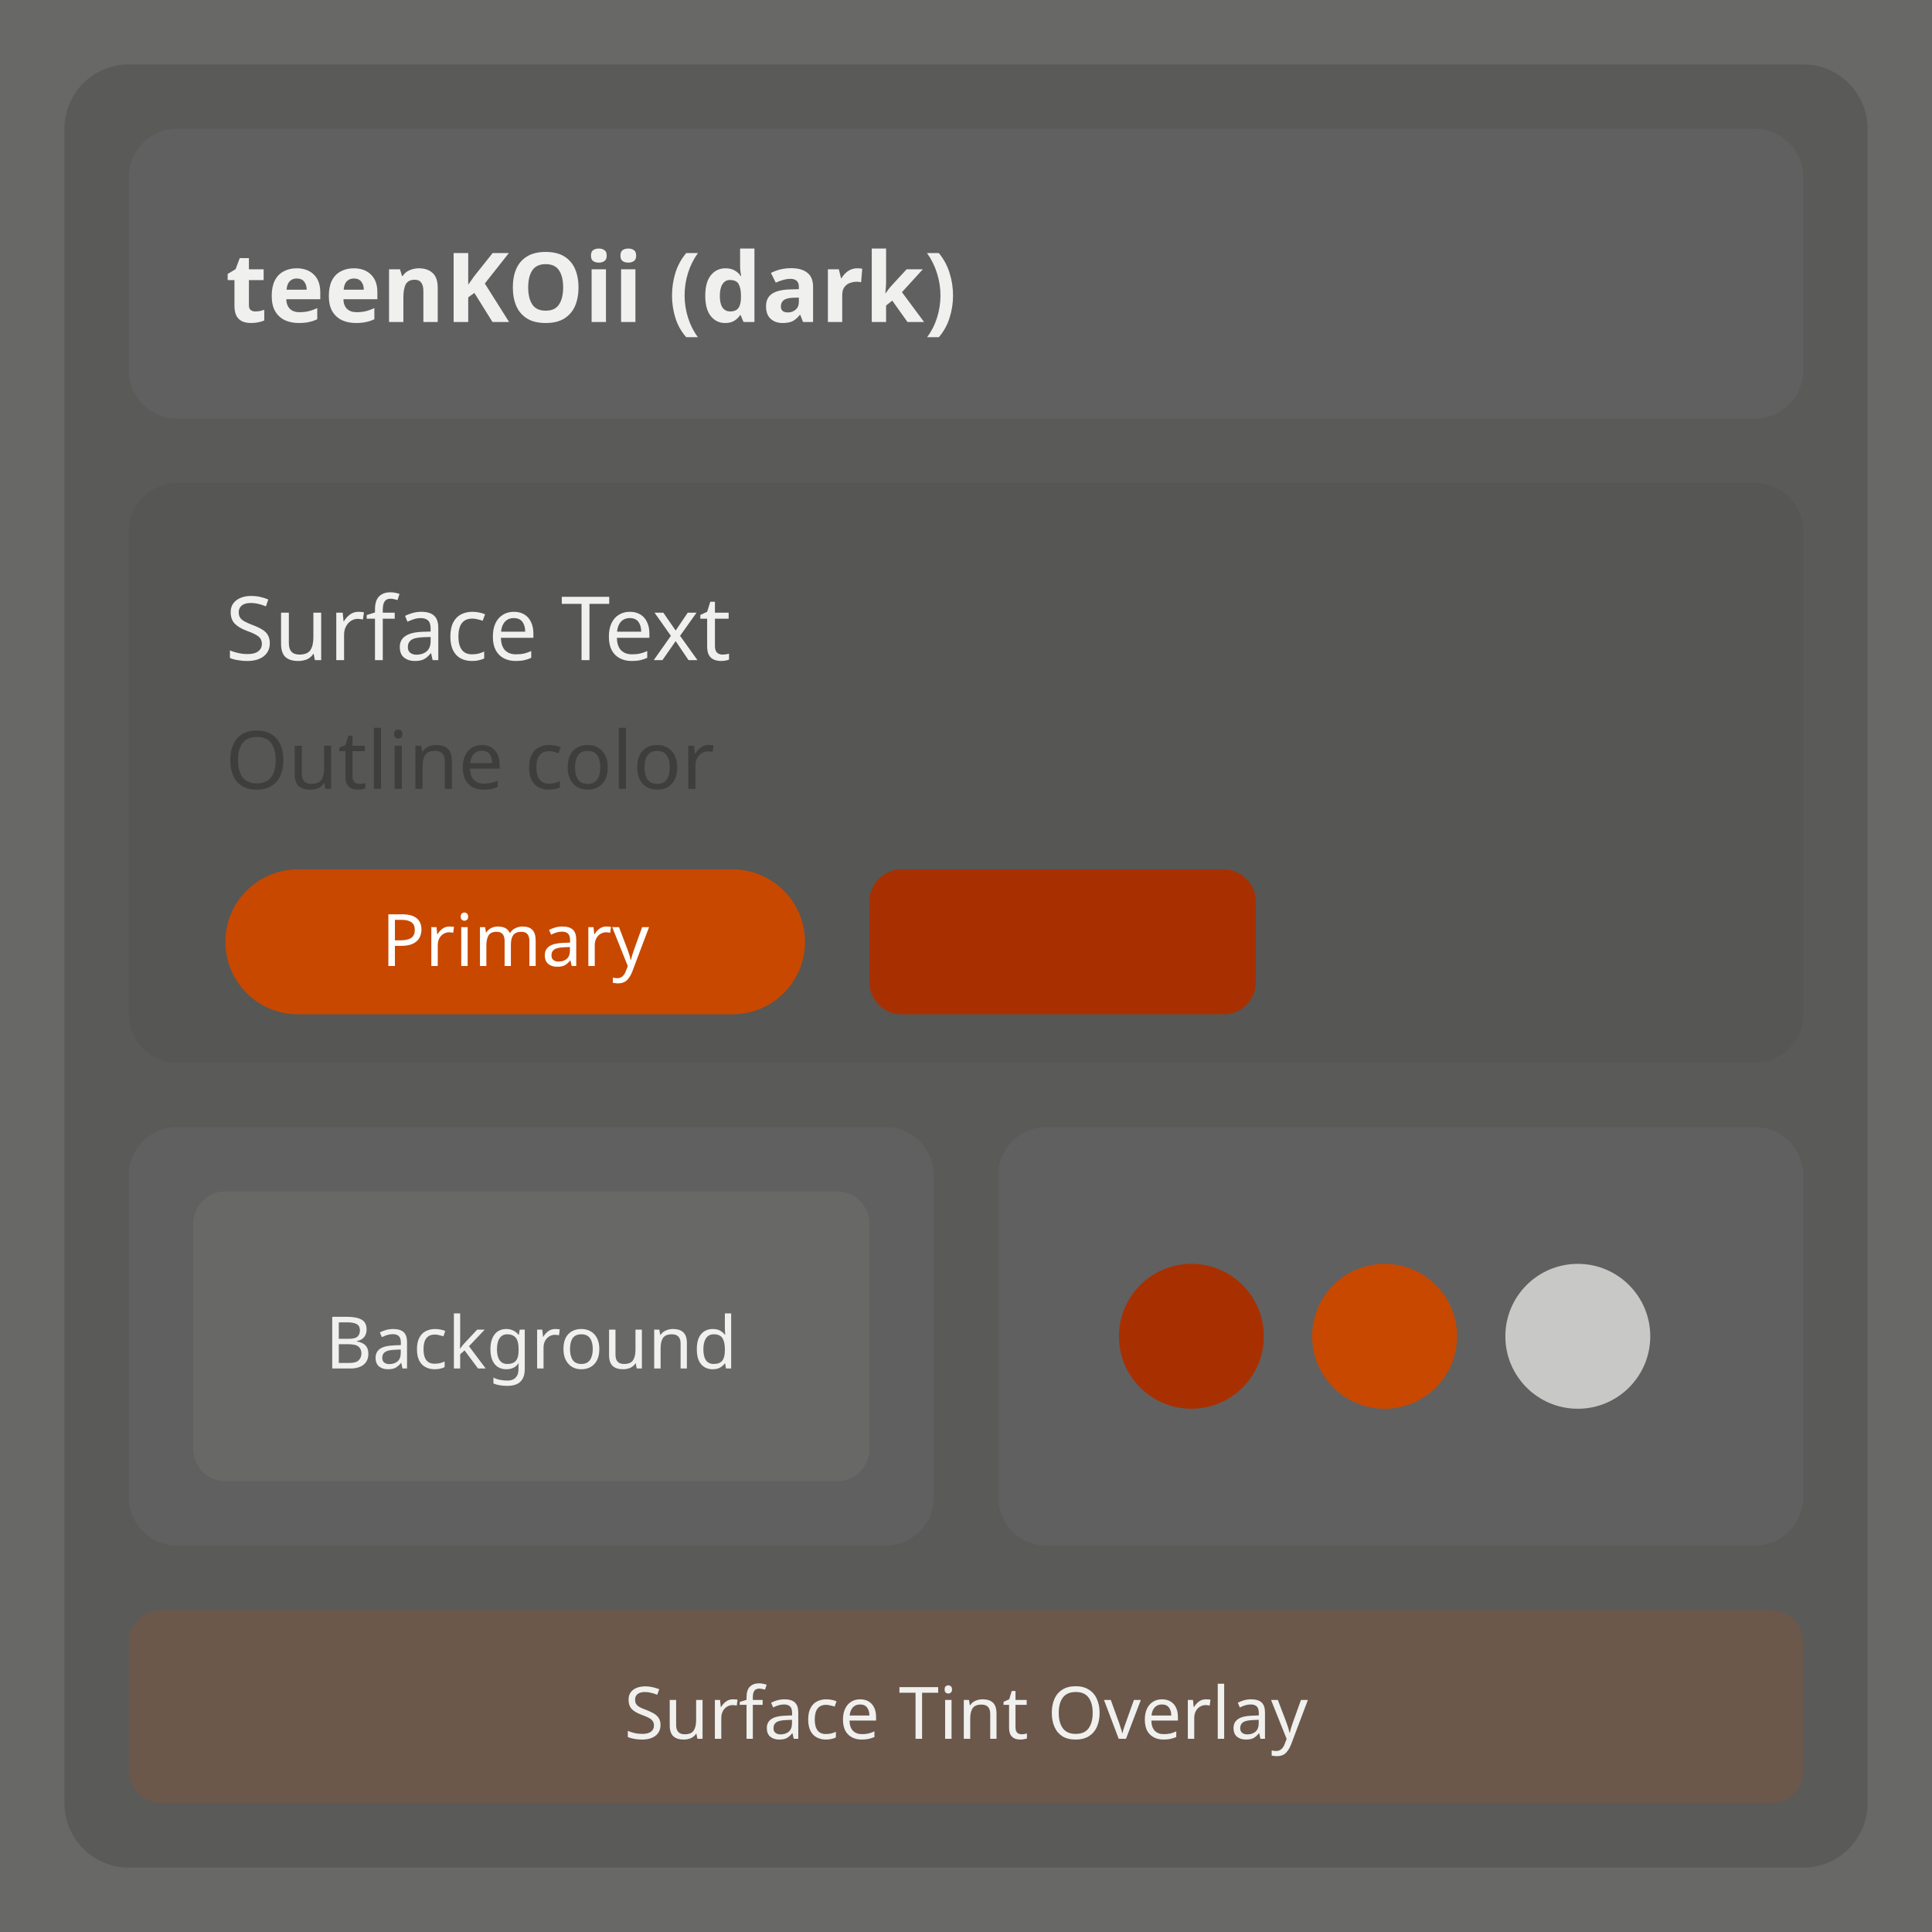
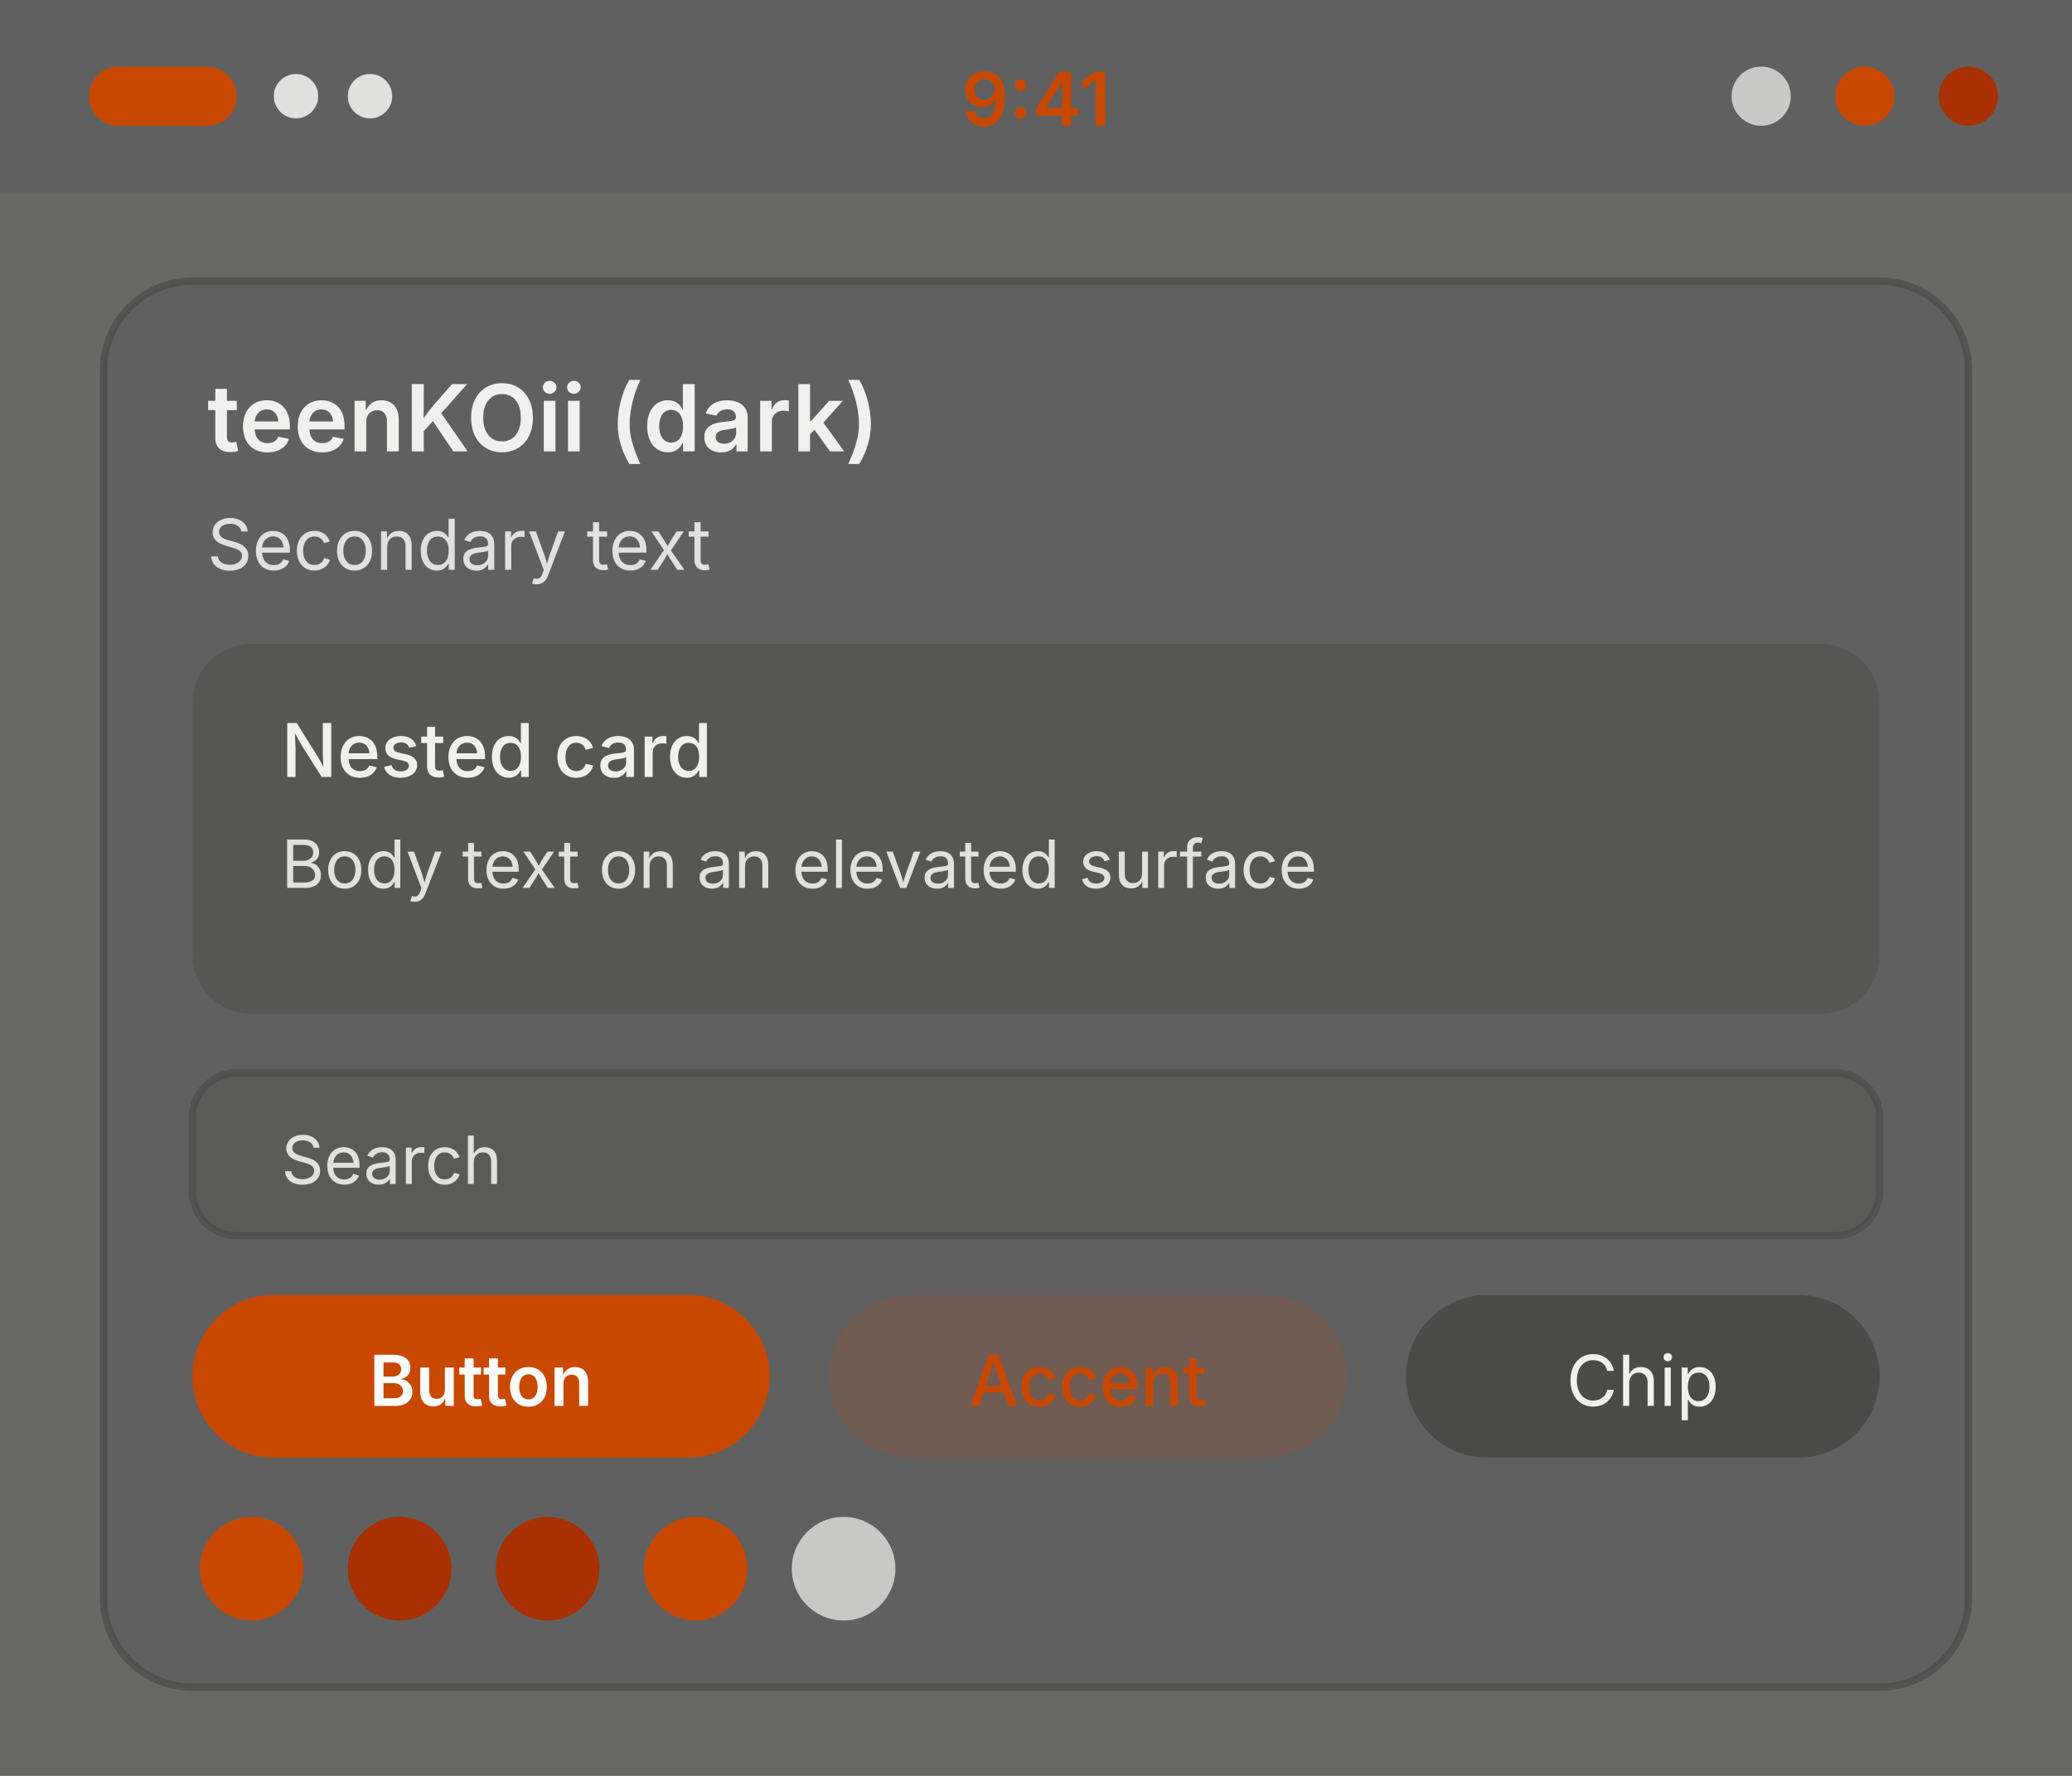
- <svg xmlns="http://www.w3.org/2000/svg" width="240" height="240" viewBox="0 0 240 240">
+ <svg xmlns="http://www.w3.org/2000/svg" width="280" height="240" viewBox="0 0 280 240">
  <g transform="translate(0, 0)">
-     <rect width="240" height="240" fill="#686866" />
-     <rect x="8" y="8" width="224" height="224" rx="8" fill="#5A5A58" />
-     <rect x="16" y="16" width="208" height="36" rx="6" fill="#606060" />
-     <text x="28" y="40" font-family="system-ui, sans-serif" font-size="12" font-weight="600" fill="#F0F0EE">teenKOii (dark)</text>
-     <rect x="16" y="60" width="208" height="72" rx="6" fill="#565654" />
-     <text x="28" y="82" font-family="system-ui, sans-serif" font-size="11" fill="#F0F0EE">Surface Text</text>
-     <text x="28" y="98" font-family="system-ui, sans-serif" font-size="10" fill="#3E3E3C">Outline color</text>
-     <rect x="28" y="108" width="72" height="18" rx="9" fill="#C84800" />
-     <text x="64" y="120" font-family="system-ui, sans-serif" font-size="9" text-anchor="middle" fill="#FFFFFF">Primary</text>
-     <rect x="108" y="108" width="48" height="18" rx="4" fill="#A83000" />
-     <rect x="16" y="140" width="100" height="52" rx="6" fill="#606060" />
-     <rect x="24" y="148" width="84" height="36" rx="4" fill="#686866" />
-     <text x="66" y="170" font-family="system-ui, sans-serif" font-size="9" text-anchor="middle" fill="#F0F0EE">Background</text>
-     <rect x="124" y="140" width="100" height="52" rx="6" fill="#606060" />
-     <circle cx="148" cy="166" r="9" fill="#A83000" />
-     <circle cx="172" cy="166" r="9" fill="#C84800" />
-     <circle cx="196" cy="166" r="9" fill="#C8C8C6" />
-     <rect x="16" y="200" width="208" height="24" rx="4" fill="#C84800" opacity="0.15" />
-     <text x="120" y="216" font-family="system-ui, sans-serif" font-size="9" text-anchor="middle" fill="#F0F0EE">Surface Tint Overlay</text>
+     <rect width="280" height="240" fill="#686866" />
+     <rect width="280" height="26" fill="#606060" />
+     <rect x="12" y="9" width="20" height="8" rx="4" fill="#C84800" />
+     <circle cx="40" cy="13" r="3" fill="#E0E0DE" />
+     <circle cx="50" cy="13" r="3" fill="#E0E0DE" />
+     <text x="140" y="17" font-family="system-ui, -apple-system, Segoe UI, sans-serif" font-size="10" font-weight="600" text-anchor="middle" fill="#C84800">9:41</text>
+     <circle cx="238" cy="13" r="4" fill="#C8C8C6" />
+     <circle cx="252" cy="13" r="4" fill="#C84800" />
+     <circle cx="266" cy="13" r="4" fill="#A83000" />
+     <rect x="14" y="38" width="252" height="190" rx="12" fill="#606060" stroke="#3E3E3C" stroke-opacity="0.5" />
+     <text x="28" y="61" font-family="system-ui, -apple-system, Segoe UI, sans-serif" font-size="12.5" font-weight="600" fill="#F0F0EE">teenKOii (dark)</text>
+     <text x="28" y="77" font-family="system-ui, -apple-system, Segoe UI, sans-serif" font-size="9.5" fill="#E0E0DE">Secondary text</text>
+     <rect x="26" y="87" width="228" height="50" rx="8" fill="#565654" />
+     <text x="38" y="105" font-family="system-ui, -apple-system, Segoe UI, sans-serif" font-size="10" font-weight="500" fill="#F0F0EE">Nested card</text>
+     <text x="38" y="120" font-family="system-ui, -apple-system, Segoe UI, sans-serif" font-size="9" fill="#E0E0DE">Body text on an elevated surface</text>
+     <rect x="26" y="145" width="228" height="22" rx="6" fill="#5A5A58" stroke="#3E3E3C" stroke-opacity="0.4" />
+     <text x="38" y="160" font-family="system-ui, -apple-system, Segoe UI, sans-serif" font-size="9" fill="#E0E0DE">Search</text>
+     <rect x="26" y="175" width="78" height="22" rx="11" fill="#C84800" />
+     <text x="65" y="190" font-family="system-ui, -apple-system, Segoe UI, sans-serif" font-size="9.5" font-weight="600" text-anchor="middle" fill="#FFFFFF">Button</text>
+     <rect x="112" y="175" width="70" height="22" rx="11" fill="#C84800" fill-opacity="0.15" />
+     <text x="147" y="190" font-family="system-ui, -apple-system, Segoe UI, sans-serif" font-size="9.5" font-weight="500" text-anchor="middle" fill="#C84800">Accent</text>
+     <rect x="190" y="175" width="64" height="22" rx="11" fill="#4A4A48" />
+     <text x="222" y="190" font-family="system-ui, -apple-system, Segoe UI, sans-serif" font-size="9.5" text-anchor="middle" fill="#F0F0EE">Chip</text>
+     <circle cx="34" cy="212" r="7" fill="#C84800" />
+     <circle cx="54" cy="212" r="7" fill="#A83000" />
+     <circle cx="74" cy="212" r="7" fill="#A83000" />
+     <circle cx="94" cy="212" r="7" fill="#C84800" />
+     <circle cx="114" cy="212" r="7" fill="#C8C8C6" />
  </g>
</svg>
